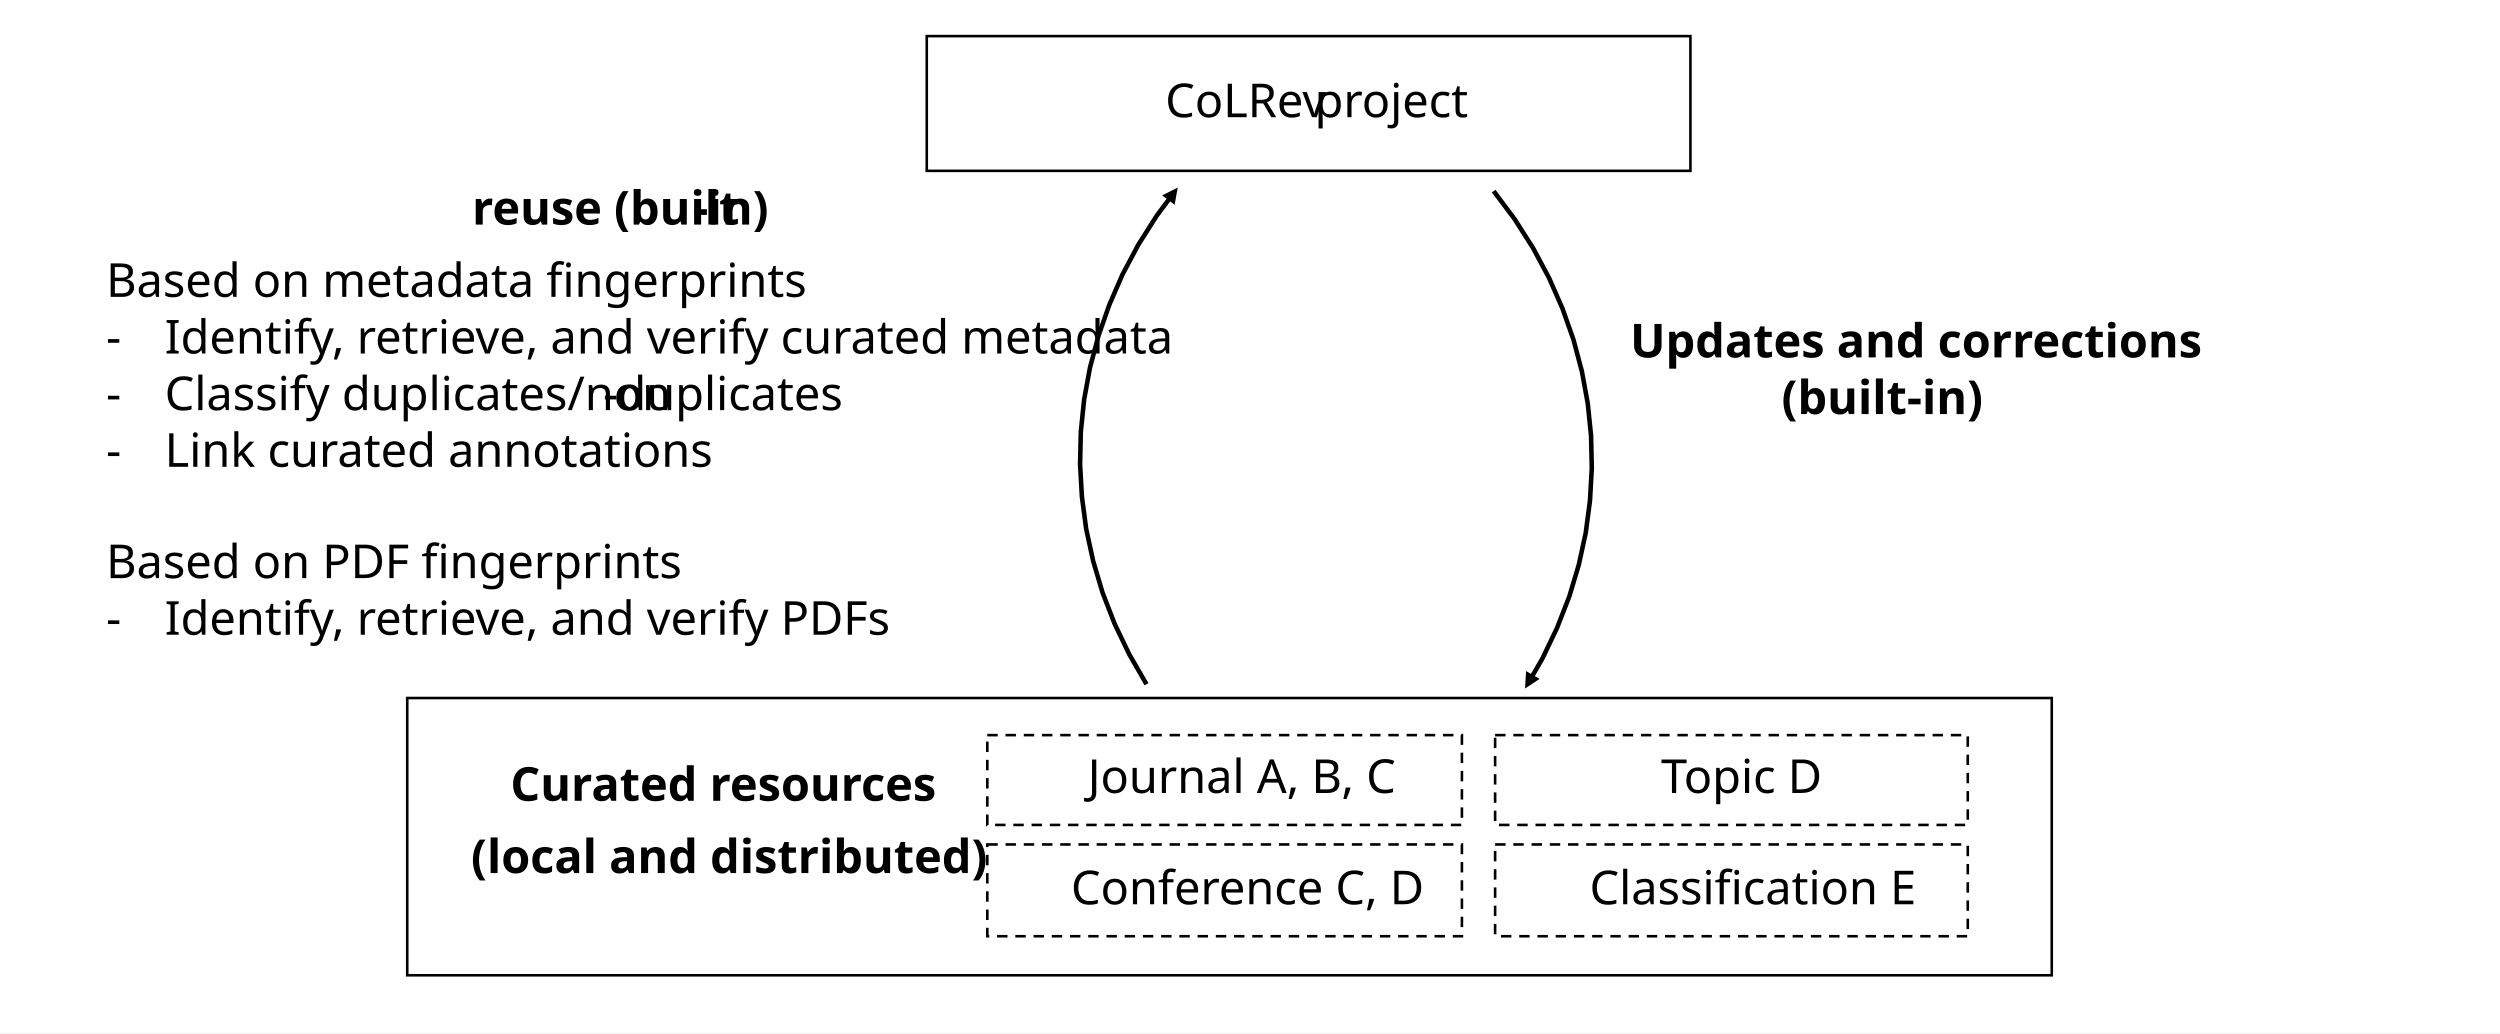
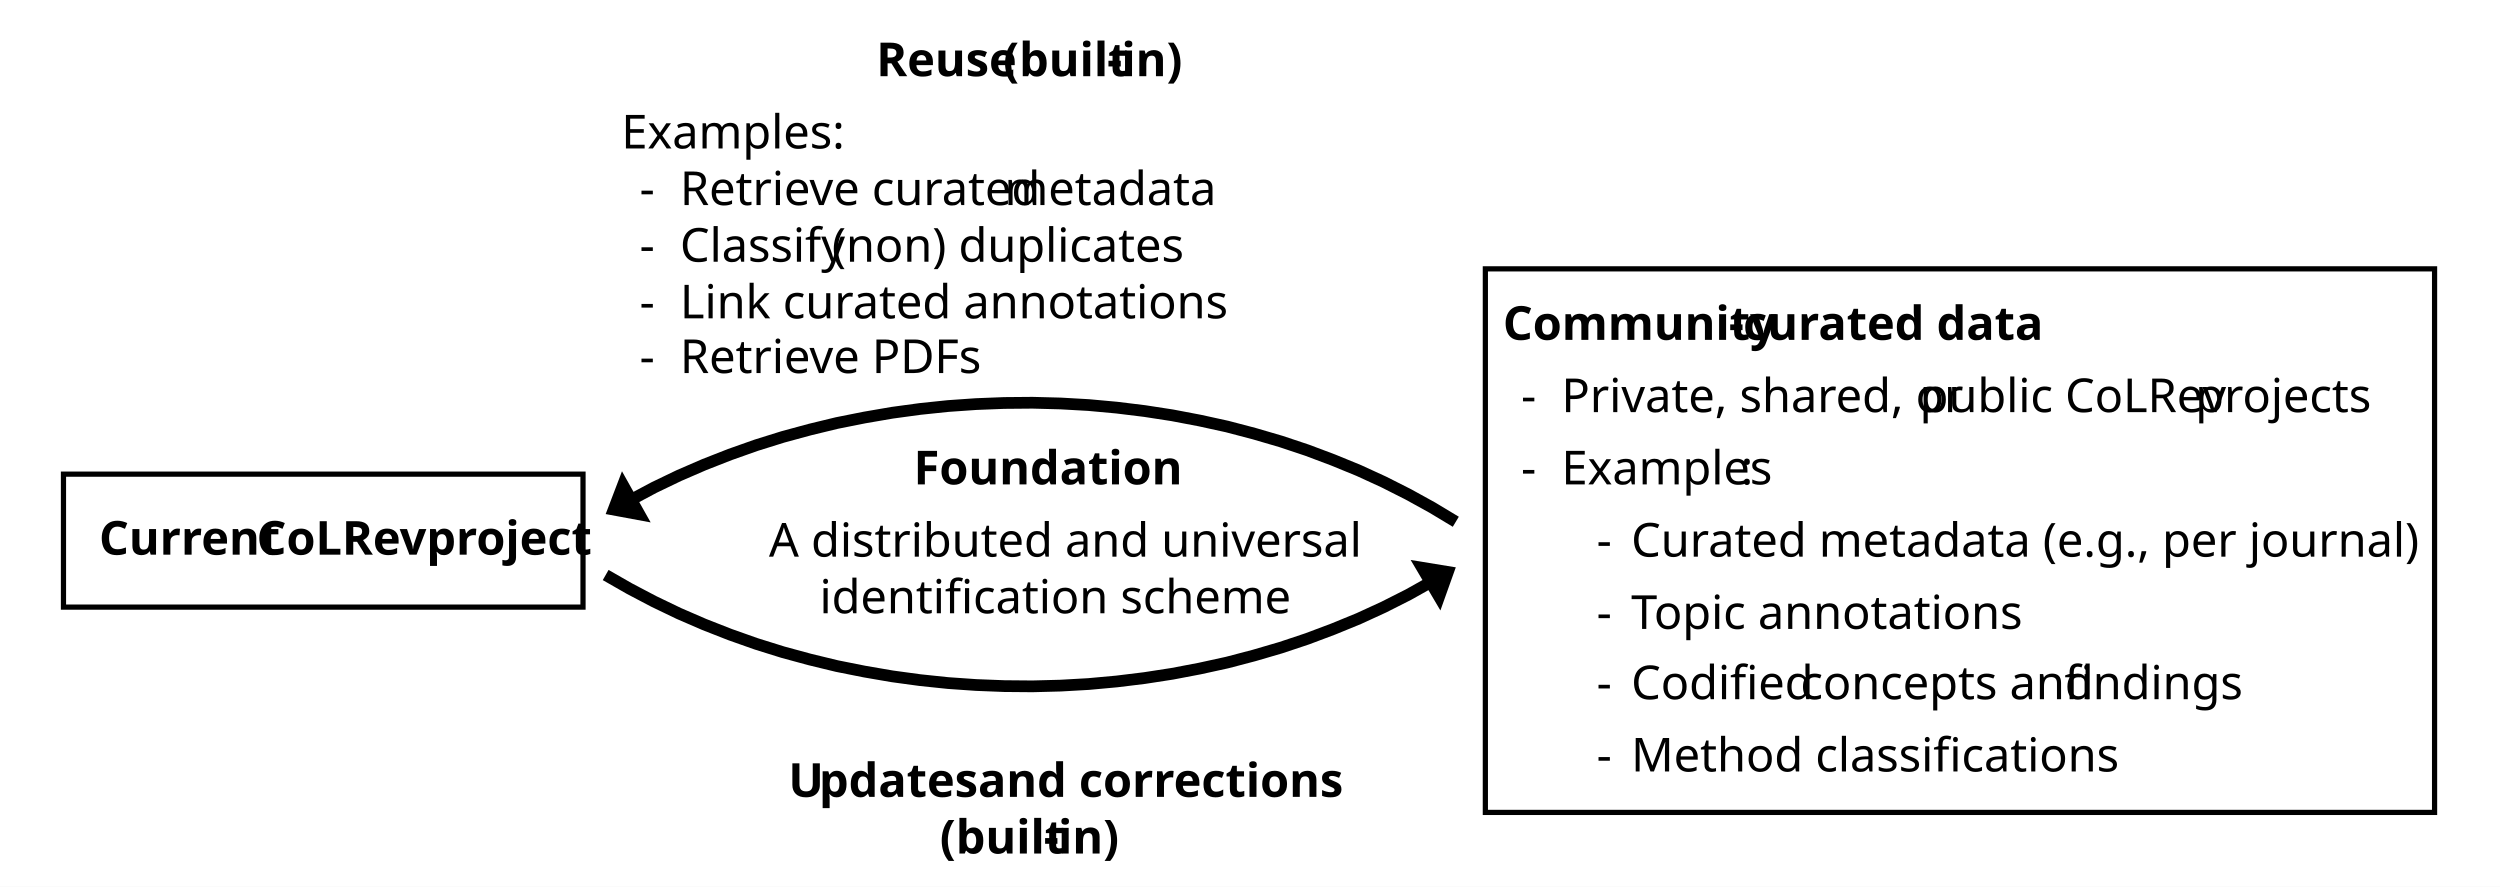
- <svg xmlns="http://www.w3.org/2000/svg" width="1280" height="529" overflow="hidden">
+ <svg xmlns="http://www.w3.org/2000/svg" width="1280" height="454" overflow="hidden">
  <defs>
    <clipPath id="clip0">
-       <rect x="0" y="0" width="1280" height="529" />
+       <rect x="0" y="0" width="1280" height="454" />
    </clipPath>
  </defs>
  <g clip-path="url(#clip0)">
-     <rect x="0" y="0" width="1280" height="528.833" fill="#FFFFFF" />
-     <rect x="474.5" y="18.494" width="391" height="68.978" stroke="#000000" stroke-width="1.333" stroke-miterlimit="8" fill="#FFFFFF" />
-     <text font-family="Calibri,Calibri_MSFontService,sans-serif" font-weight="400" font-size="24" transform="matrix(1 0 0 0.999685 596.595 60)">CoLRev <tspan font-size="24" x="76.46" y="0">project</tspan>
+     <rect x="0" y="0" width="1280" height="454.501" fill="#FFFFFF" />
+     <rect x="32.5" y="242.767" width="266" height="68.075" stroke="#000000" stroke-width="2.667" stroke-miterlimit="8" fill="#FFFFFF" />
+     <text font-family="Calibri,Calibri_MSFontService,sans-serif" font-weight="700" font-size="24" transform="matrix(1 0 0 1.0011 50.7059 284)">Current<tspan font-size="24" x="80.68" y="0">CoLRev </tspan>project</text>
+     <path d="M321.77 253.204 333.467 246.961 346.313 240.783 359.401 235.113 372.733 229.888 386.255 225.103 399.972 220.819 413.864 217.044 427.886 213.645 442.094 210.812 456.357 208.359 470.69 206.408 485.147 204.898 499.603 203.891 514.116 203.325 528.635 203.199 543.154 203.577 557.611 204.395 572.067 205.716 586.456 207.478 600.727 209.68 614.928 212.385 629.013 215.47 642.911 219.121 656.677 223.149 670.268 227.684 683.66 232.72 696.869 238.135 709.775 244.059 722.485 250.484 734.818 257.287 746.915 264.566 743.825 269.715 731.775 262.465 731.873 262.521 719.636 255.771 719.732 255.821 707.121 249.446 707.223 249.496 694.424 243.621 694.538 243.67 681.427 238.295 681.509 238.327 668.212 233.327 668.318 233.365 654.833 228.865 654.94 228.898 641.267 224.898 641.347 224.92 627.55 221.295 627.67 221.324 613.686 218.262 613.766 218.278 599.657 215.591 599.76 215.609 585.589 213.421 585.682 213.434 571.385 211.684 571.476 211.694 557.117 210.381 557.22 210.389 542.861 209.577 542.953 209.58 528.531 209.205 528.635 209.206 514.213 209.331 514.304 209.329 499.883 209.892 499.974 209.887 485.615 210.887 485.718 210.878 471.359 212.378 471.452 212.367 457.217 214.304 457.321 214.288 443.149 216.726 443.227 216.711 429.118 219.524 429.238 219.497 415.316 222.872 415.396 222.851 401.598 226.601 401.706 226.57 388.096 230.82 388.202 230.785 374.78 235.535 374.873 235.5 361.638 240.687 361.736 240.647 348.75 246.272 348.858 246.223 336.122 252.348 336.234 252.291 324.592 258.504ZM333.138 267.48 310.1 263.203 318.456 241.289Z" />
+     <text font-family="Calibri,Calibri_MSFontService,sans-serif" font-weight="700" font-size="24" transform="matrix(1 0 0 1.0011 448.659 39)">Reuse <tspan font-size="24" x="64.98" y="0">(built</tspan>
+       <tspan font-size="24" x="118.147" y="0">-</tspan>
+       <tspan font-size="24" x="125.48" y="0">in)</tspan>
+       <tspan font-weight="400" font-size="24" x="-130.507" y="36.959">Examples:</tspan>
+       <tspan font-weight="400" font-size="24" x="-121.173" y="65.927">-</tspan>
+       <tspan font-weight="400" font-size="24" x="-100.507" y="65.927">Retrieve curated </tspan>
+       <tspan font-weight="400" font-size="24" x="65.62" y="65.927">metadata</tspan>
+       <tspan font-weight="400" font-size="24" x="-121.173" y="94.895">-</tspan>
+       <tspan font-weight="400" font-size="24" x="-100.507" y="94.895">Classify </tspan>
+       <tspan font-weight="400" font-size="24" x="-22.72" y="94.895">(non) duplicates</tspan>
+       <tspan font-weight="400" font-size="24" x="-121.173" y="123.863">-</tspan>
+       <tspan font-weight="400" font-size="24" x="-100.507" y="123.863">Link curated annotations</tspan>
+       <tspan font-weight="400" font-size="24" x="-121.173" y="151.833">-</tspan>
+       <tspan font-weight="400" font-size="24" x="-100.507" y="151.833">Retrieve PDFs</tspan>
+       <tspan font-size="24" x="-45.007" y="368.594">U</tspan>
+       <tspan font-size="24" x="-29.34" y="368.594">pdates </tspan>and corrections <tspan font-size="24" x="32.546" y="397.562">(built</tspan>
+       <tspan font-size="24" x="85.713" y="397.562">-</tspan>
+       <tspan font-size="24" x="93.046" y="397.562">in)</tspan>
    </text>
-     <rect x="505.5" y="376.381" width="243" height="45.986" stroke="#000000" stroke-width="1.333" stroke-miterlimit="8" stroke-dasharray="5.333 4" fill="#FFFFFF" />
-     <text font-family="Calibri,Calibri_MSFontService,sans-serif" font-weight="400" font-size="24" transform="matrix(1 0 0 0.999685 556.914 406)">Journal A, B, C</text>
-     <rect x="505.5" y="432.364" width="243" height="46.985" stroke="#000000" stroke-width="1.333" stroke-miterlimit="8" stroke-dasharray="5.333 4" fill="#FFFFFF" />
-     <text font-family="Calibri,Calibri_MSFontService,sans-serif" font-weight="400" font-size="24" transform="matrix(1 0 0 0.999685 548.334 463)">Conference C, D</text>
-     <rect x="765.5" y="376.381" width="242" height="45.986" stroke="#000000" stroke-width="1.333" stroke-miterlimit="8" stroke-dasharray="5.333 4" fill="#FFFFFF" />
-     <text font-family="Calibri,Calibri_MSFontService,sans-serif" font-weight="400" font-size="24" transform="matrix(1 0 0 0.999685 850.446 406)">Topic D</text>
-     <rect x="765.5" y="432.364" width="242" height="46.985" stroke="#000000" stroke-width="1.333" stroke-miterlimit="8" stroke-dasharray="5.333 4" fill="#FFFFFF" />
-     <text font-family="Calibri,Calibri_MSFontService,sans-serif" font-weight="400" font-size="24" transform="matrix(1 0 0 0.999685 813.84 463)">Classification E</text>
-     <path d="M585.989 350.909 577.155 335.563 569.616 319.863 563.395 303.782 558.557 287.513 554.975 271.053 552.775 254.404 551.833 237.757 552.21 221.108 553.907 204.459 556.923 187.998 561.259 171.728 566.85 155.713 573.698 139.948 581.866 124.623 591.351 109.678 598.076 100.674 599.946 102.07 593.247 111.038 593.298 110.965 583.86 125.835 583.905 125.759 575.78 141.004 575.82 140.92 569.008 156.603 569.039 156.523 563.477 172.455 563.502 172.371 559.19 188.553 559.21 188.463 556.21 204.833 556.223 204.741 554.536 221.299 554.541 221.207 554.166 237.764 554.165 237.672 555.102 254.229 555.094 254.142 557.282 270.699 557.265 270.604 560.828 286.974 560.806 286.89 565.618 303.072 565.588 302.984 571.776 318.979 571.739 318.895 579.239 334.515 579.199 334.438 588.011 349.745ZM595.008 100.048 603 96.032 601.418 104.833Z" />
-     <text font-family="Calibri,Calibri_MSFontService,sans-serif" font-weight="700" font-size="24" transform="matrix(1 0 0 0.999685 241.701 115)">reuse (built<tspan font-size="24" x="113.233" y="0">-</tspan>
-       <tspan font-size="24" x="120.567" y="0">in)</tspan>
-       <tspan font-weight="400" font-size="24" x="-187.38" y="37.012">Based on metadata fingerprints</tspan>
-       <tspan font-weight="400" font-size="24" x="-187.38" y="66.021">-</tspan>
-       <tspan font-weight="400" font-size="24" x="-157.38" y="66.021">Identify, retrieve, and verify curated metadata</tspan>
-       <tspan font-weight="400" font-size="24" x="-187.38" y="95.03">-</tspan>
-       <tspan font-weight="400" font-size="24" x="-157.38" y="95.03">Classify duplicates/non</tspan>
-       <tspan font-weight="400" font-size="24" x="67.06" y="95.03">-</tspan>
-       <tspan font-weight="400" font-size="24" x="74.393" y="95.03">duplicates</tspan>
-       <tspan font-weight="400" font-size="24" x="-187.38" y="124.039">-</tspan>
-       <tspan font-weight="400" font-size="24" x="-157.38" y="124.039">Link curated annotations</tspan>
-       <tspan font-weight="400" font-size="24" x="-187.38" y="181.057">Based on PDF fingerprints</tspan>
-       <tspan font-weight="400" font-size="24" x="-187.38" y="210.066">-</tspan>
-       <tspan font-weight="400" font-size="24" x="-157.38" y="210.066">Identify, retrieve, and verify PDFs</tspan>
-       <tspan font-size="24" x="592.91" y="68.021">Updates and corrections </tspan>
-       <tspan font-size="24" x="670.463" y="97.031">(built</tspan>-in)<tspan font-size="24" x="19.614" y="295.093">Curated resources</tspan>
-       <tspan font-size="24" x="-0.526" y="332.105">(local and distributed)</tspan>
+     <rect x="760.5" y="137.652" width="486" height="278.306" stroke="#000000" stroke-width="2.667" stroke-miterlimit="8" fill="none" />
+     <text font-family="Calibri,Calibri_MSFontService,sans-serif" font-weight="700" font-size="24" transform="matrix(1 0 0 1.0011 769.486 174)">Community<tspan font-size="24" x="115.667" y="0">-</tspan>
+       <tspan font-size="24" x="123" y="0">curated data</tspan>
+       <tspan font-weight="400" font-size="24" x="9.333" y="36.959">-</tspan>
+       <tspan font-weight="400" font-size="24" x="30" y="36.959">Private, shared, or </tspan>
+       <tspan font-weight="400" font-size="24" x="213.353" y="36.959">public CoLRev </tspan>
+       <tspan font-weight="400" font-size="24" x="354.48" y="36.959">projects</tspan>
+       <tspan font-weight="400" font-size="24" x="9.333" y="73.918">-</tspan>
+       <tspan font-weight="400" font-size="24" x="30" y="73.918">Examples</tspan>
+       <tspan font-weight="400" font-size="24" x="121.733" y="73.918">:</tspan>
+       <tspan font-weight="400" font-size="24" x="48" y="110.878">-</tspan>
+       <tspan font-weight="400" font-size="24" x="65.667" y="110.878">Curated metadata (e.g., per journal)</tspan>
+       <tspan font-weight="400" font-size="24" x="48" y="147.837">-</tspan>
+       <tspan font-weight="400" font-size="24" x="65.667" y="147.837">Topic annotations</tspan>
+       <tspan font-weight="400" font-size="24" x="48" y="183.797">-</tspan>
+       <tspan font-weight="400" font-size="24" x="65.667" y="183.797">Codified </tspan>
+       <tspan font-weight="400" font-size="24" x="152.333" y="183.797">concepts and </tspan>
+       <tspan font-weight="400" font-size="24" x="287.527" y="183.797">findings</tspan>
+       <tspan font-weight="400" font-size="24" x="48" y="220.757">-</tspan>
+       <tspan font-weight="400" font-size="24" x="65.667" y="220.757">Method classifications </tspan>
+       <tspan font-size="24" x="-301.694" y="73.918">Foundation</tspan>
+       <tspan font-weight="400" font-size="24" x="-375.781" y="110.878">A distributed and universal </tspan>
+       <tspan font-weight="400" font-size="24" x="-349.881" y="139.846">identification scheme</tspan>
    </text>
-     <path d="M515.003 128.517 520.556 138.099 528.092 153.862 534.373 169.941 539.273 186.274 542.854 202.735 545.053 219.384 545.995 236.093 545.618 252.805 543.922 269.392 540.906 285.915 536.572 302.249 530.919 318.266 524.01 334.03 515.783 349.417 506.301 364.299 495.528 378.704 493.66 377.307 504.407 362.937 504.357 363.009 513.792 348.201 513.747 348.278 521.932 332.97 521.892 333.052 528.765 317.369 528.733 317.449 534.357 301.517 534.329 301.606 538.64 285.361 538.62 285.451 541.619 269.018 541.606 269.109 543.293 252.614 543.287 252.707 543.662 236.087 543.664 236.179 542.727 219.559 542.735 219.646 540.548 203.089 540.565 203.184 537.003 186.814 537.026 186.901 532.152 170.656 532.183 170.746 525.935 154.751 525.969 154.829 518.472 139.147 518.515 139.229 512.984 129.687ZM511.202 132.261 510.652 123.336 518.122 128.25Z" transform="matrix(1.00032 -1.22465e-16 -1.22503e-16 -1 270 475.85)" />
-     <rect x="208.5" y="357.387" width="842" height="141.955" stroke="#000000" stroke-width="1.333" stroke-miterlimit="8" fill="none" />
+     <path d="M490.692 134.612 497.71 146.895 504.315 159.475 510.482 172.313 516.146 185.401 521.365 198.733 526.145 212.256 530.424 225.972 534.195 239.864 537.591 253.886 540.42 268.094 542.87 282.357 544.819 296.69 546.328 311.147 547.333 325.603 547.899 340.116 548.024 354.635 547.647 369.154 546.83 383.611 545.51 398.067 543.751 412.456 541.551 426.727 538.849 440.928 535.767 455.013 532.12 468.911 528.097 482.677 523.567 496.268 518.537 509.66 513.128 522.869 507.21 535.775 500.787 548.494 494.393 559.916 489.157 556.985 495.521 545.619 495.46 545.732 501.828 533.121 501.779 533.223 507.648 520.424 507.599 520.538 512.968 507.427 512.935 507.509 517.93 494.212 517.892 494.318 522.387 480.833 522.354 480.94 526.349 467.267 526.327 467.347 529.948 453.55 529.919 453.67 532.978 439.686 532.962 439.766 535.646 425.657 535.629 425.76 537.814 411.589 537.801 411.682 539.549 397.385 539.539 397.476 540.85 383.117 540.843 383.22 541.654 368.861 541.65 368.953 542.025 354.531 542.024 354.635 541.899 340.213 541.901 340.304 541.34 325.883 541.345 325.974 540.346 311.615 540.355 311.718 538.856 297.359 538.867 297.452 536.932 283.217 536.948 283.321 534.513 269.149 534.528 269.227 531.718 255.118 531.745 255.238 528.373 241.316 528.394 241.396 524.648 227.598 524.679 227.706 520.434 214.096 520.469 214.202 515.725 200.78 515.76 200.873 510.578 187.638 510.618 187.736 504.999 174.75 505.048 174.858 498.93 162.122 498.978 162.217 492.423 149.731 492.474 149.825 485.482 137.588ZM506.219 563.488 484.154 571.37 480.379 548.245Z" transform="matrix(6.12323e-17 1.0011 1 -6.12999e-17 174 -194.214)" />
  </g>
</svg>
